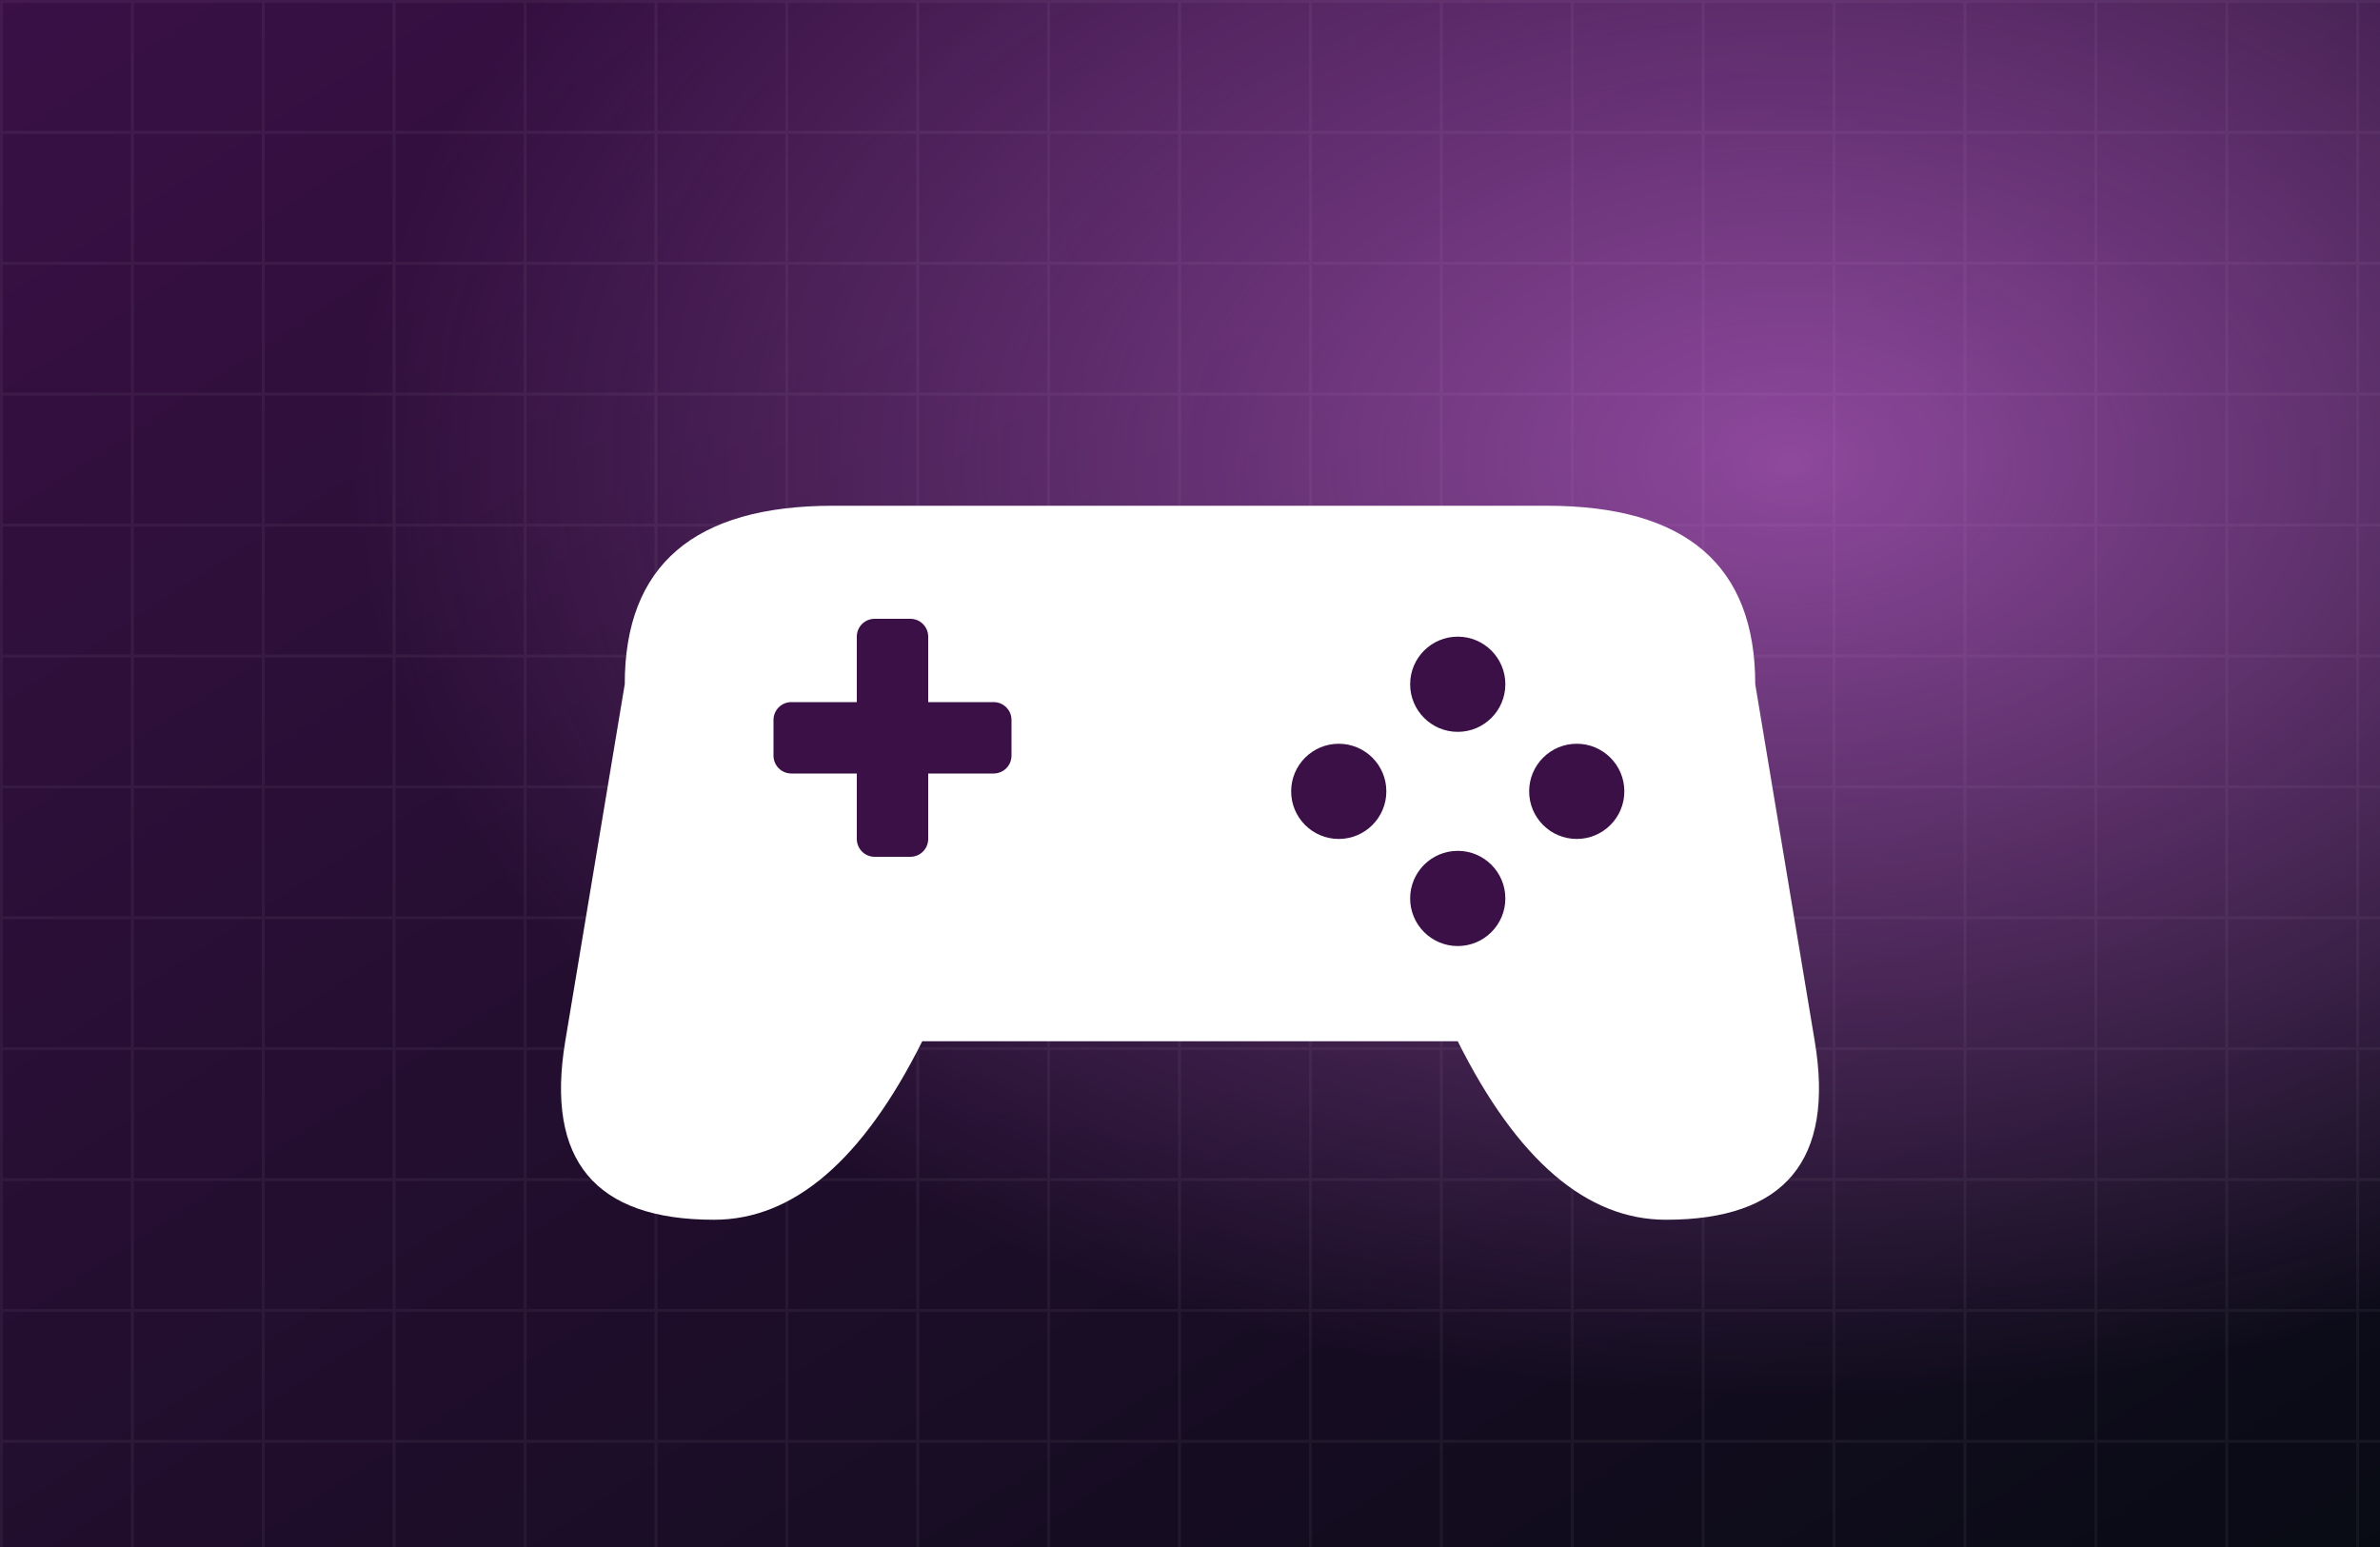
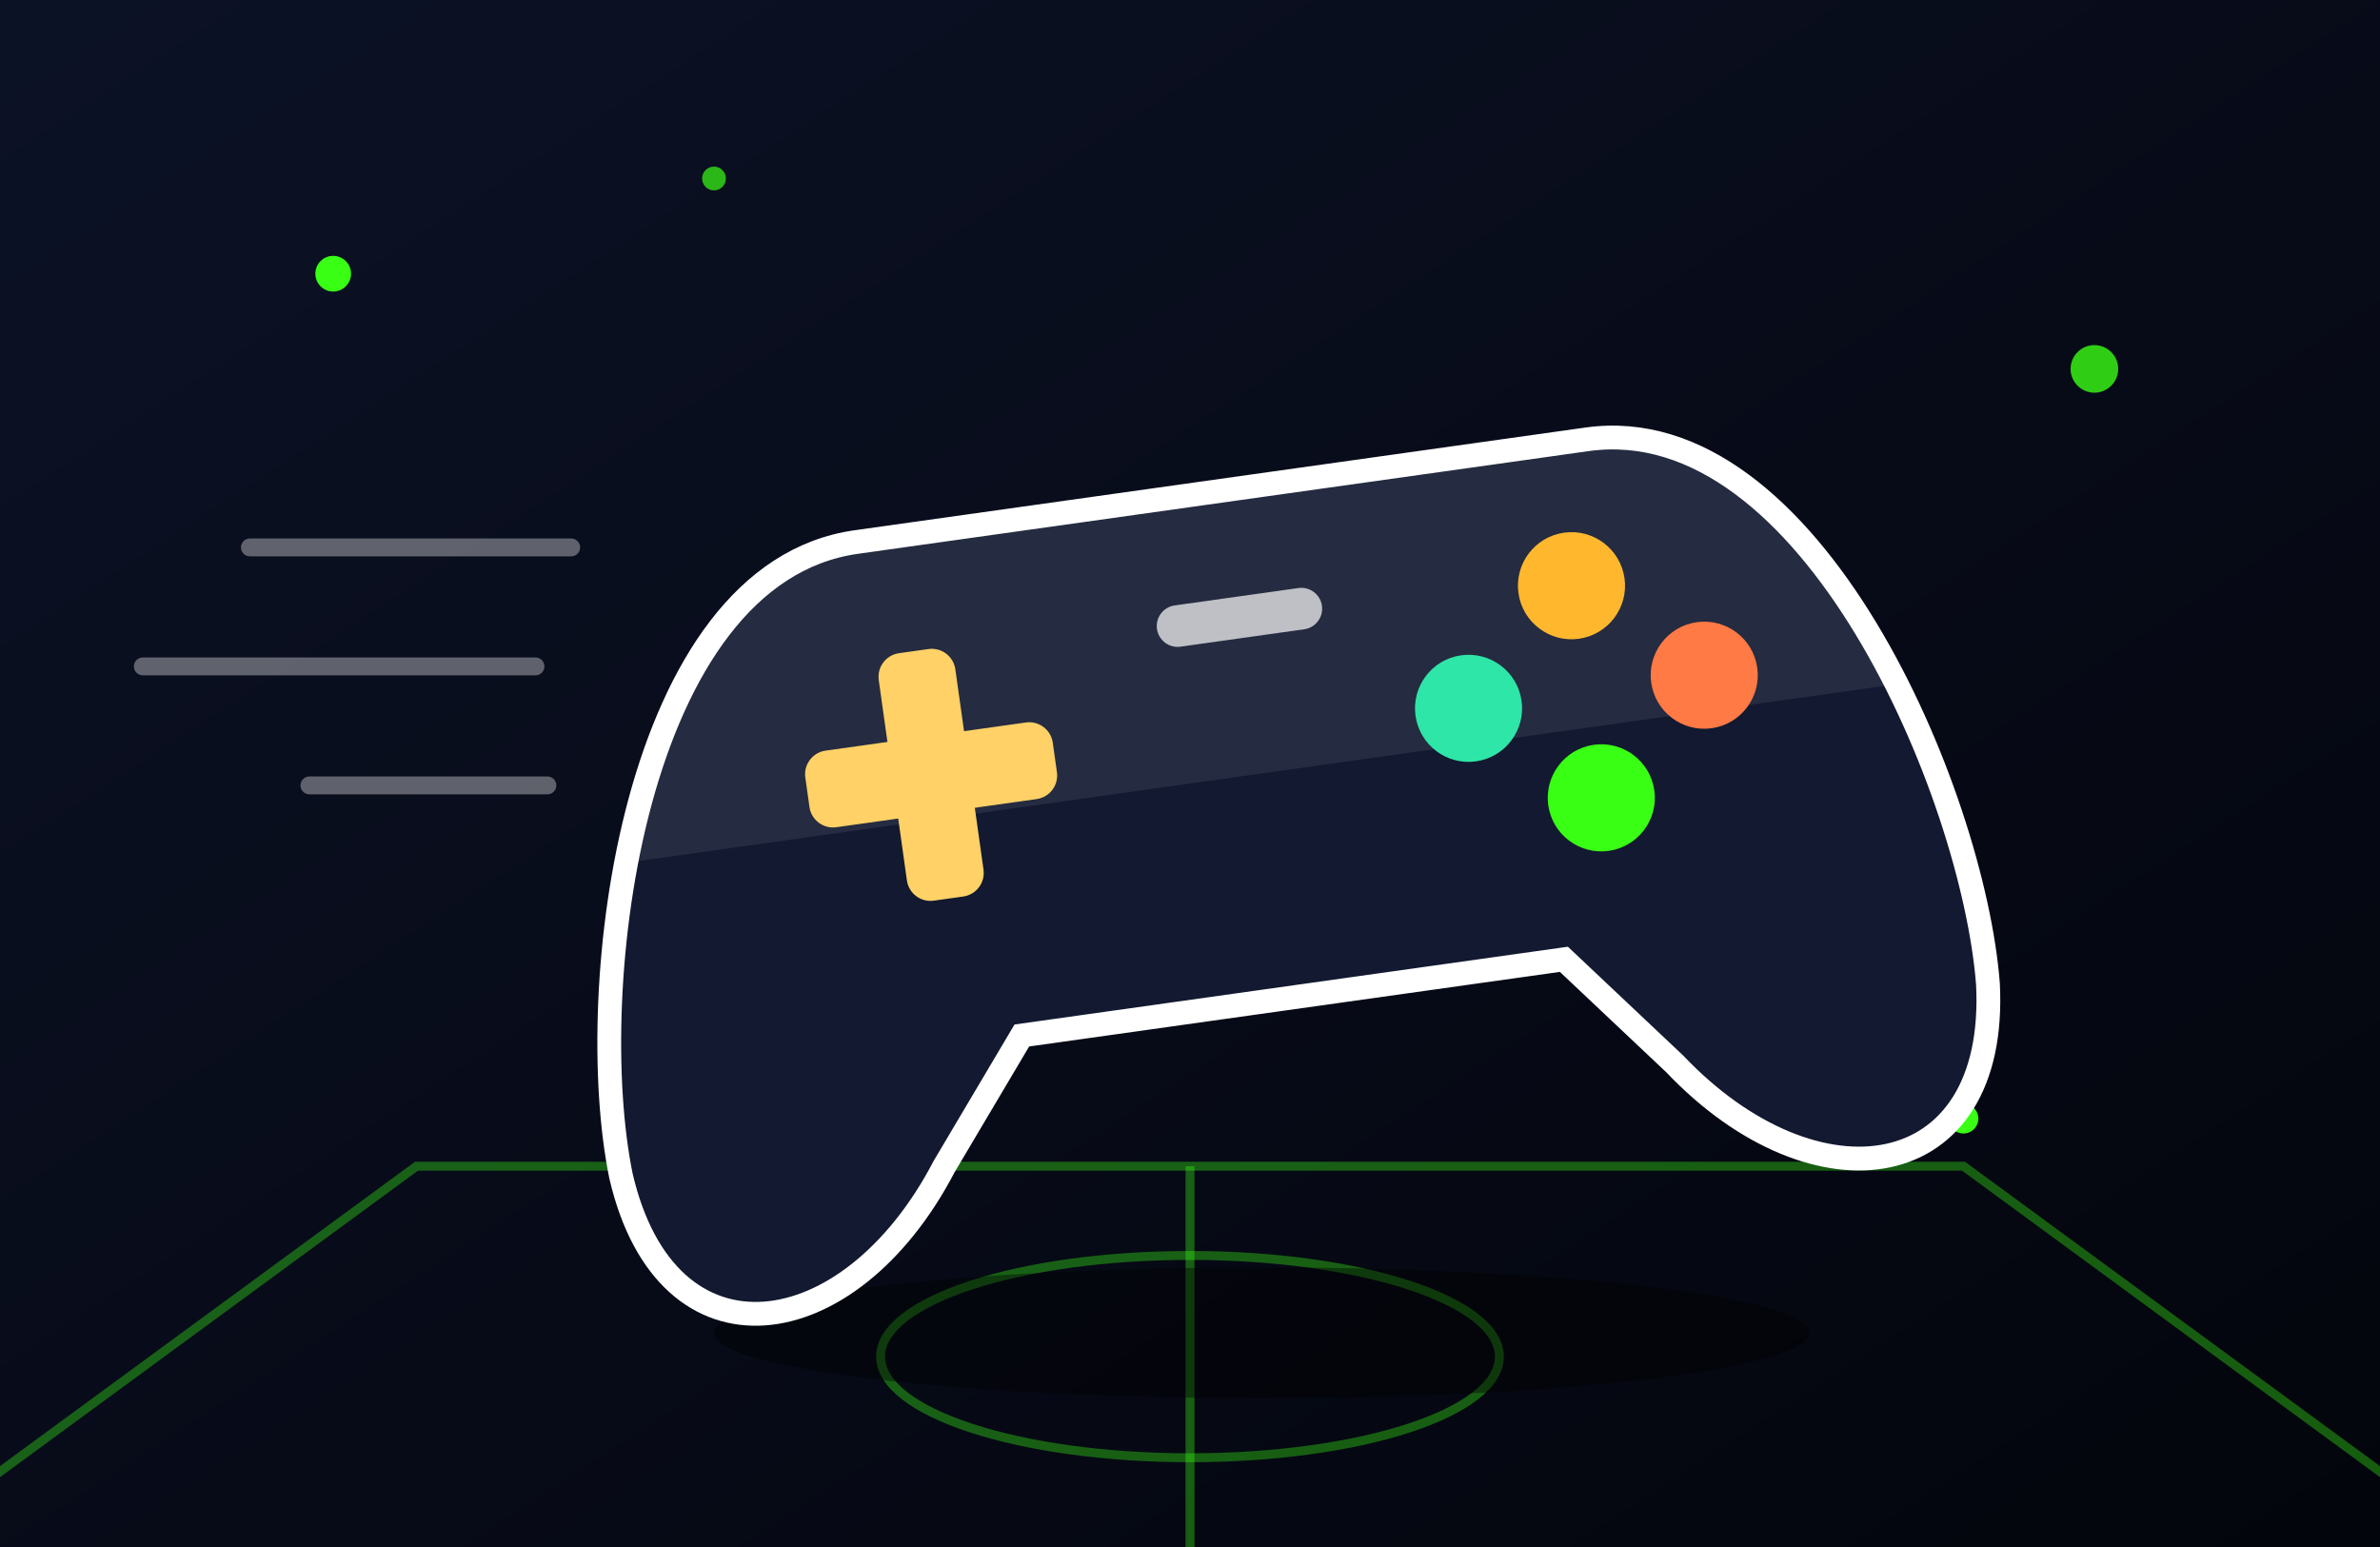
<svg xmlns="http://www.w3.org/2000/svg" viewBox="0 0 400 260">
  <defs>
-     <linearGradient id="g" x1="0" y1="0" x2="1" y2="1">
-       <stop offset="0" stop-color="#3a1046" />
-       <stop offset="1" stop-color="#080B14" />
+     <linearGradient id="bg" x1="0" y1="0" x2="1" y2="1">
+       <stop offset="0" stop-color="#0C1226" />
+       <stop offset="1" stop-color="#03050C" />
    </linearGradient>
-     <radialGradient id="r" cx=".75" cy=".3" r=".6">
-       <stop offset="0" stop-color="#E879F9" stop-opacity=".55" />
-       <stop offset="1" stop-color="#E879F9" stop-opacity="0" />
+     <radialGradient id="glow" cx=".72" cy=".42" r=".6">
+       <stop offset="0" stop-color="#39FF14" stop-opacity=".28" />
+       <stop offset="1" stop-color="#39FF14" stop-opacity="0" />
    </radialGradient>
-     <pattern id="p" width="22" height="22" patternUnits="userSpaceOnUse">
-       <path d="M22 0H0V22" fill="none" stroke="#fff" stroke-opacity=".05" />
-     </pattern>
+     <radialGradient id="glow2" cx=".1" cy=".95" r=".7">
+       <stop offset="0" stop-color="#FFFFFF" stop-opacity=".12" />
+       <stop offset="1" stop-color="#FFFFFF" stop-opacity="0" />
+     </radialGradient>
+     <radialGradient id="shine" cx=".35" cy=".3" r=".75">
+       <stop offset="0" stop-color="#fff" stop-opacity=".75" />
+       <stop offset=".45" stop-color="#fff" stop-opacity="0" />
+       <stop offset="1" stop-color="#000" stop-opacity=".4" />
+     </radialGradient>
  </defs>
-   <rect width="400" height="260" fill="url(#g)" />
-   <rect width="400" height="260" fill="url(#p)" />
-   <rect width="400" height="260" fill="url(#r)" />
-   <g transform="translate(200 135)">
-     <path d="M-95 -20 Q-95 -50 -60 -50 L60 -50 Q95 -50 95 -20 L105 40 Q110 70 80 70 Q60 70 45 40 L-45 40 Q-60 70 -80 70 Q-110 70 -105 40 Z" fill="#ffffff" />
-     <g fill="#3a1046">
-       <rect x="-70" y="-17" width="40" height="12" rx="3" />
-       <rect x="-56" y="-31" width="12" height="40" rx="3" />
-       <circle cx="45" cy="-20" r="8" />
-       <circle cx="65" cy="-2" r="8" />
-       <circle cx="25" cy="-2" r="8" />
-       <circle cx="45" cy="16" r="8" />
+   <rect width="400" height="260" fill="url(#bg)" />
+   <g fill="none" stroke="#39FF14" stroke-opacity=".35" stroke-width="1.5">
+     <path d="M70 196H330L420 262H-20Z" />
+     <path d="M200 196V262" />
+     <ellipse cx="200" cy="228" rx="52" ry="17" />
+   </g>
+   <g fill="none" stroke="#fff" stroke-width="3" stroke-linecap="round" opacity=".35">
+     <path d="M42 92h54M24 112h66M52 132h40" />
+   </g>
+   <g fill="#39FF14">
+     <circle cx="56" cy="46" r="3" />
+     <circle cx="352" cy="62" r="4" opacity=".8" />
+     <circle cx="330" cy="188" r="2.5" />
+     <circle cx="120" cy="30" r="2" opacity=".7" />
+   </g>
+   <ellipse cx="212" cy="224" rx="92" ry="11" fill="#000" opacity=".4" />
+   <g transform="translate(212 130) rotate(-8)">
+     <path d="M-62-48H62C100-48 118 20 116 52c-3 34-34 34-54 6L46 38H-46L-62 58c-20 28-51 28-54-6C-118 20-100-48-62-48z" fill="#121930" stroke="#FFFFFF" stroke-width="4" />
+     <path d="M-62-48H62C84-48 98-26 106 0H-106C-98-26-84-48-62-48z" fill="#fff" opacity=".08" />
+     <g fill="#FFD166">
+       <rect x="-76" y="-14" width="42" height="13" rx="4" />
+       <rect x="-61.5" y="-28.5" width="13" height="42" rx="4" />
    </g>
+     <circle cx="56" cy="-24" r="9" fill="#FFB82E" />
+     <circle cx="76" cy="-6" r="9" fill="#FF7A45" />
+     <circle cx="36" cy="-6" r="9" fill="#2EE6A8" />
+     <circle cx="56" cy="12" r="9" fill="#39FF14" />
+     <rect x="-14" y="-30" width="28" height="7" rx="3.5" fill="#fff" opacity=".7" />
  </g>
</svg>
